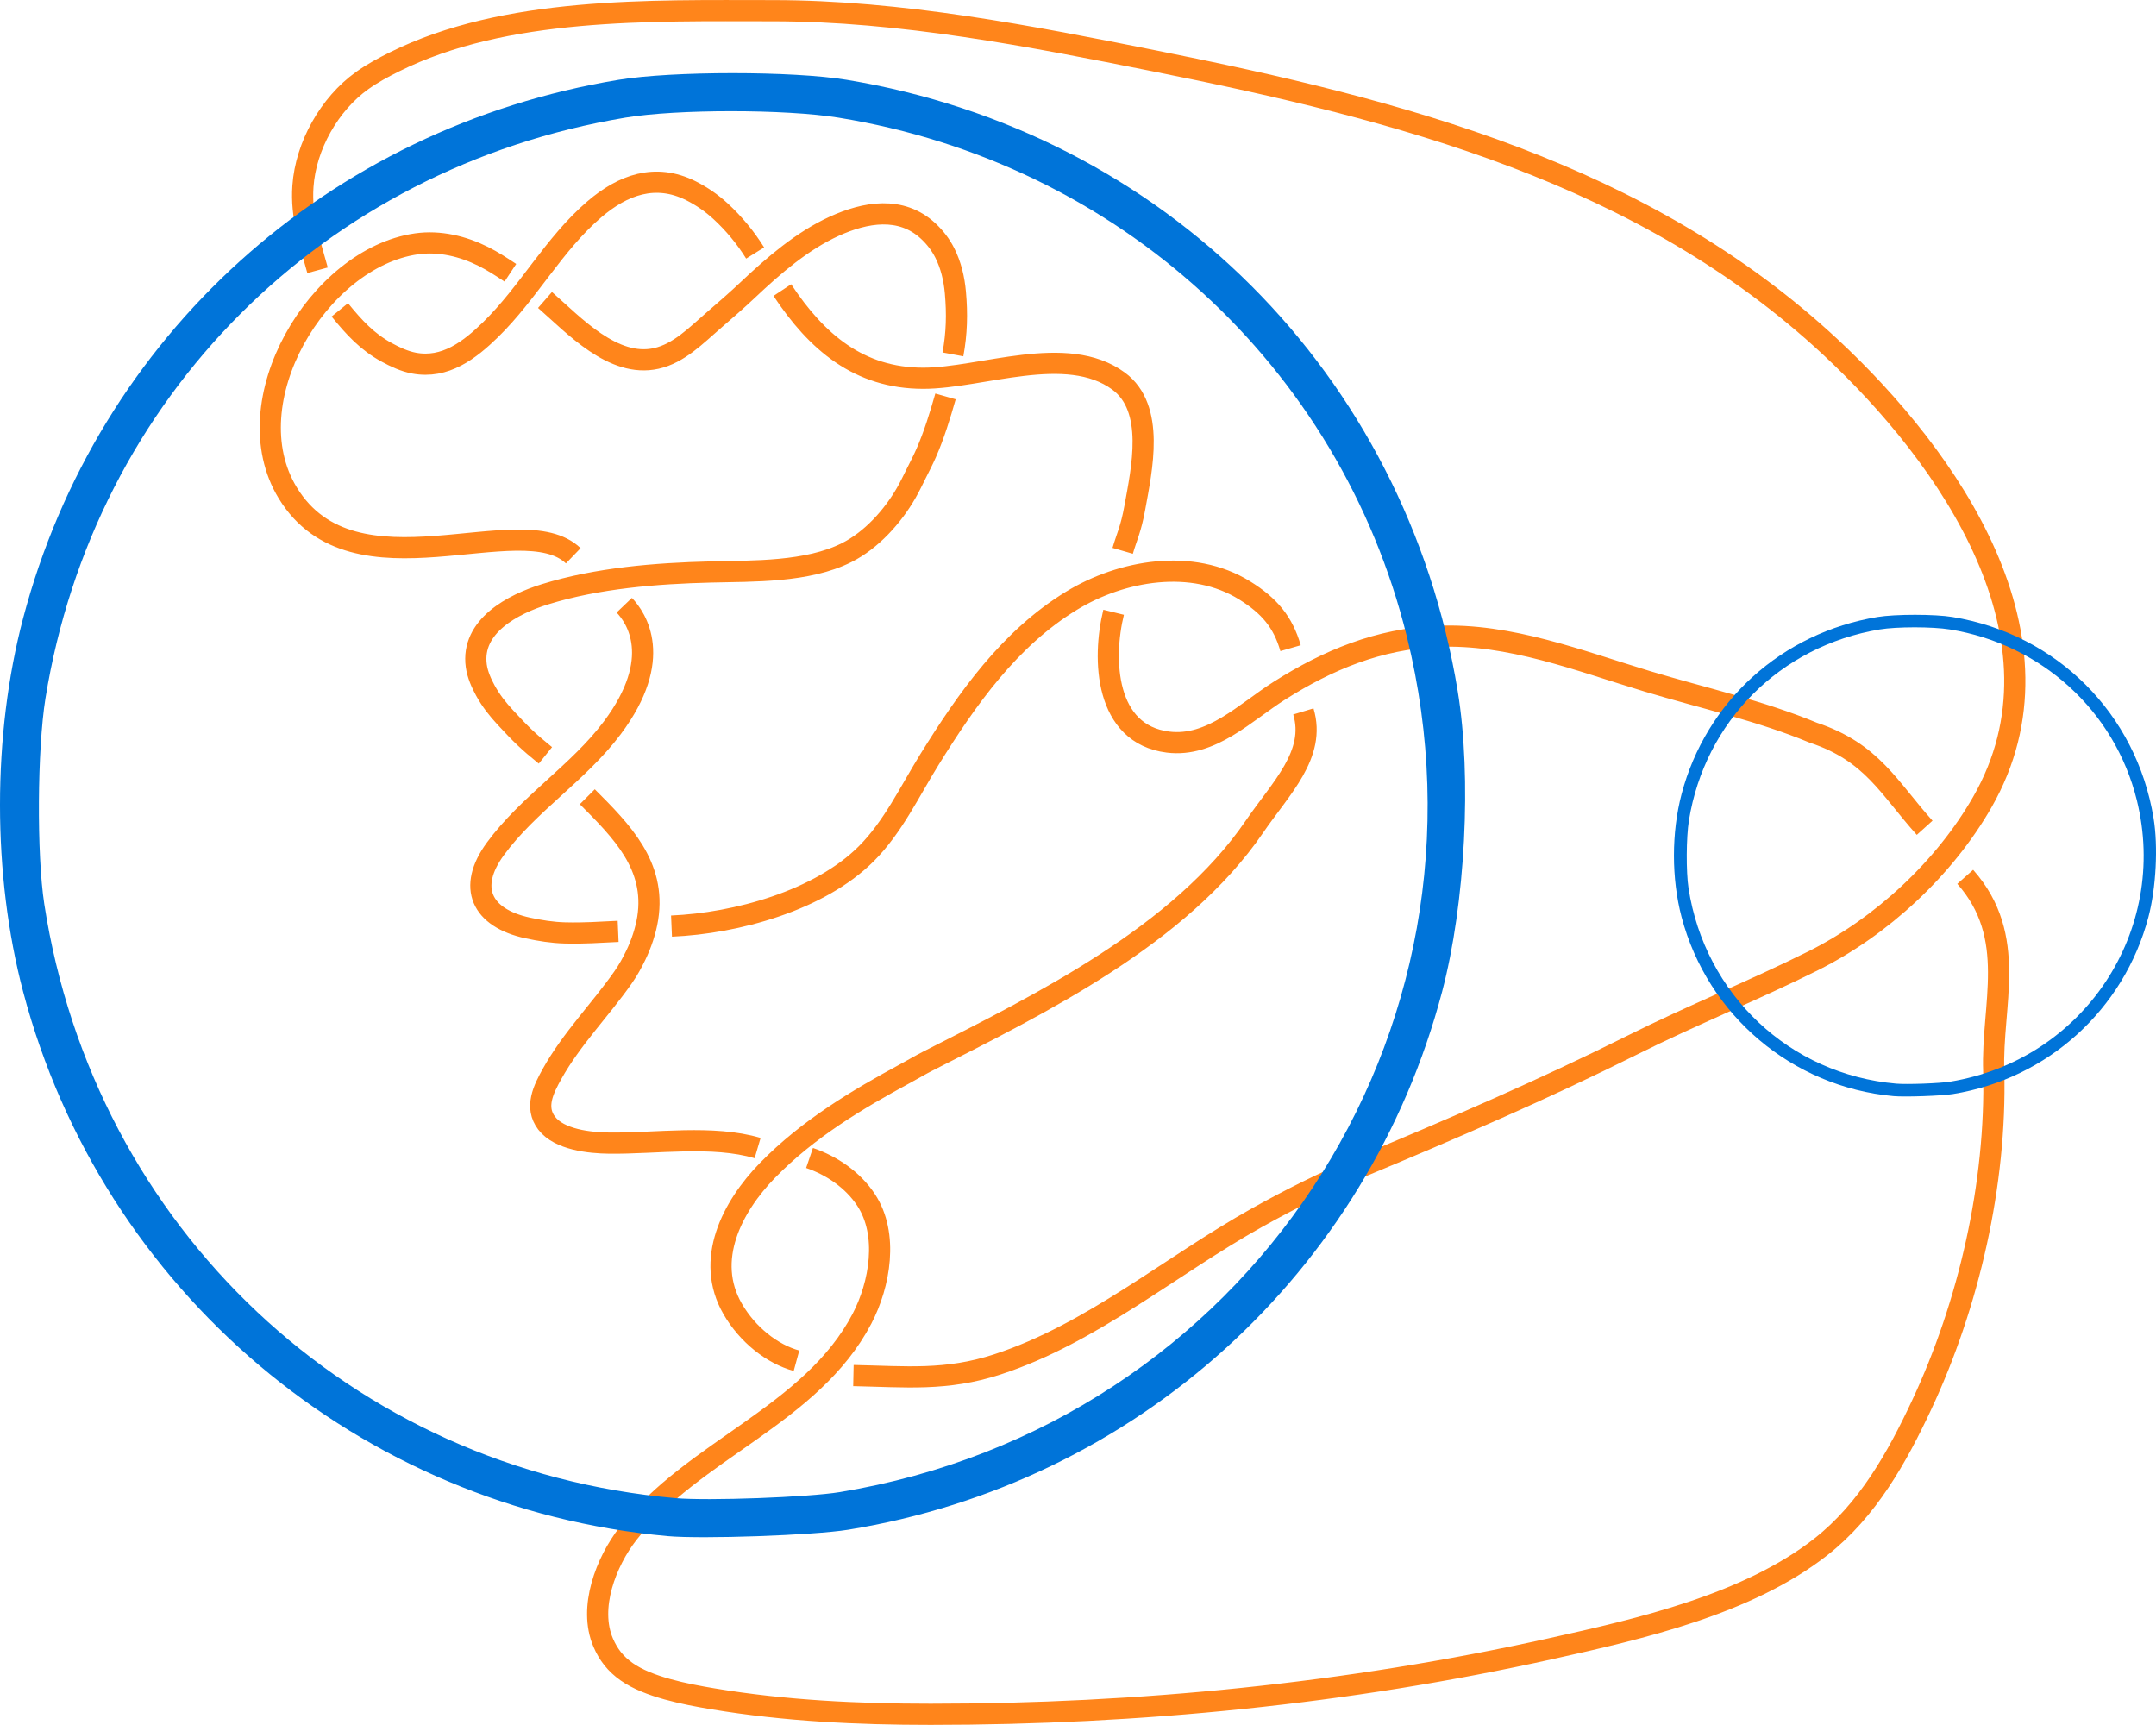
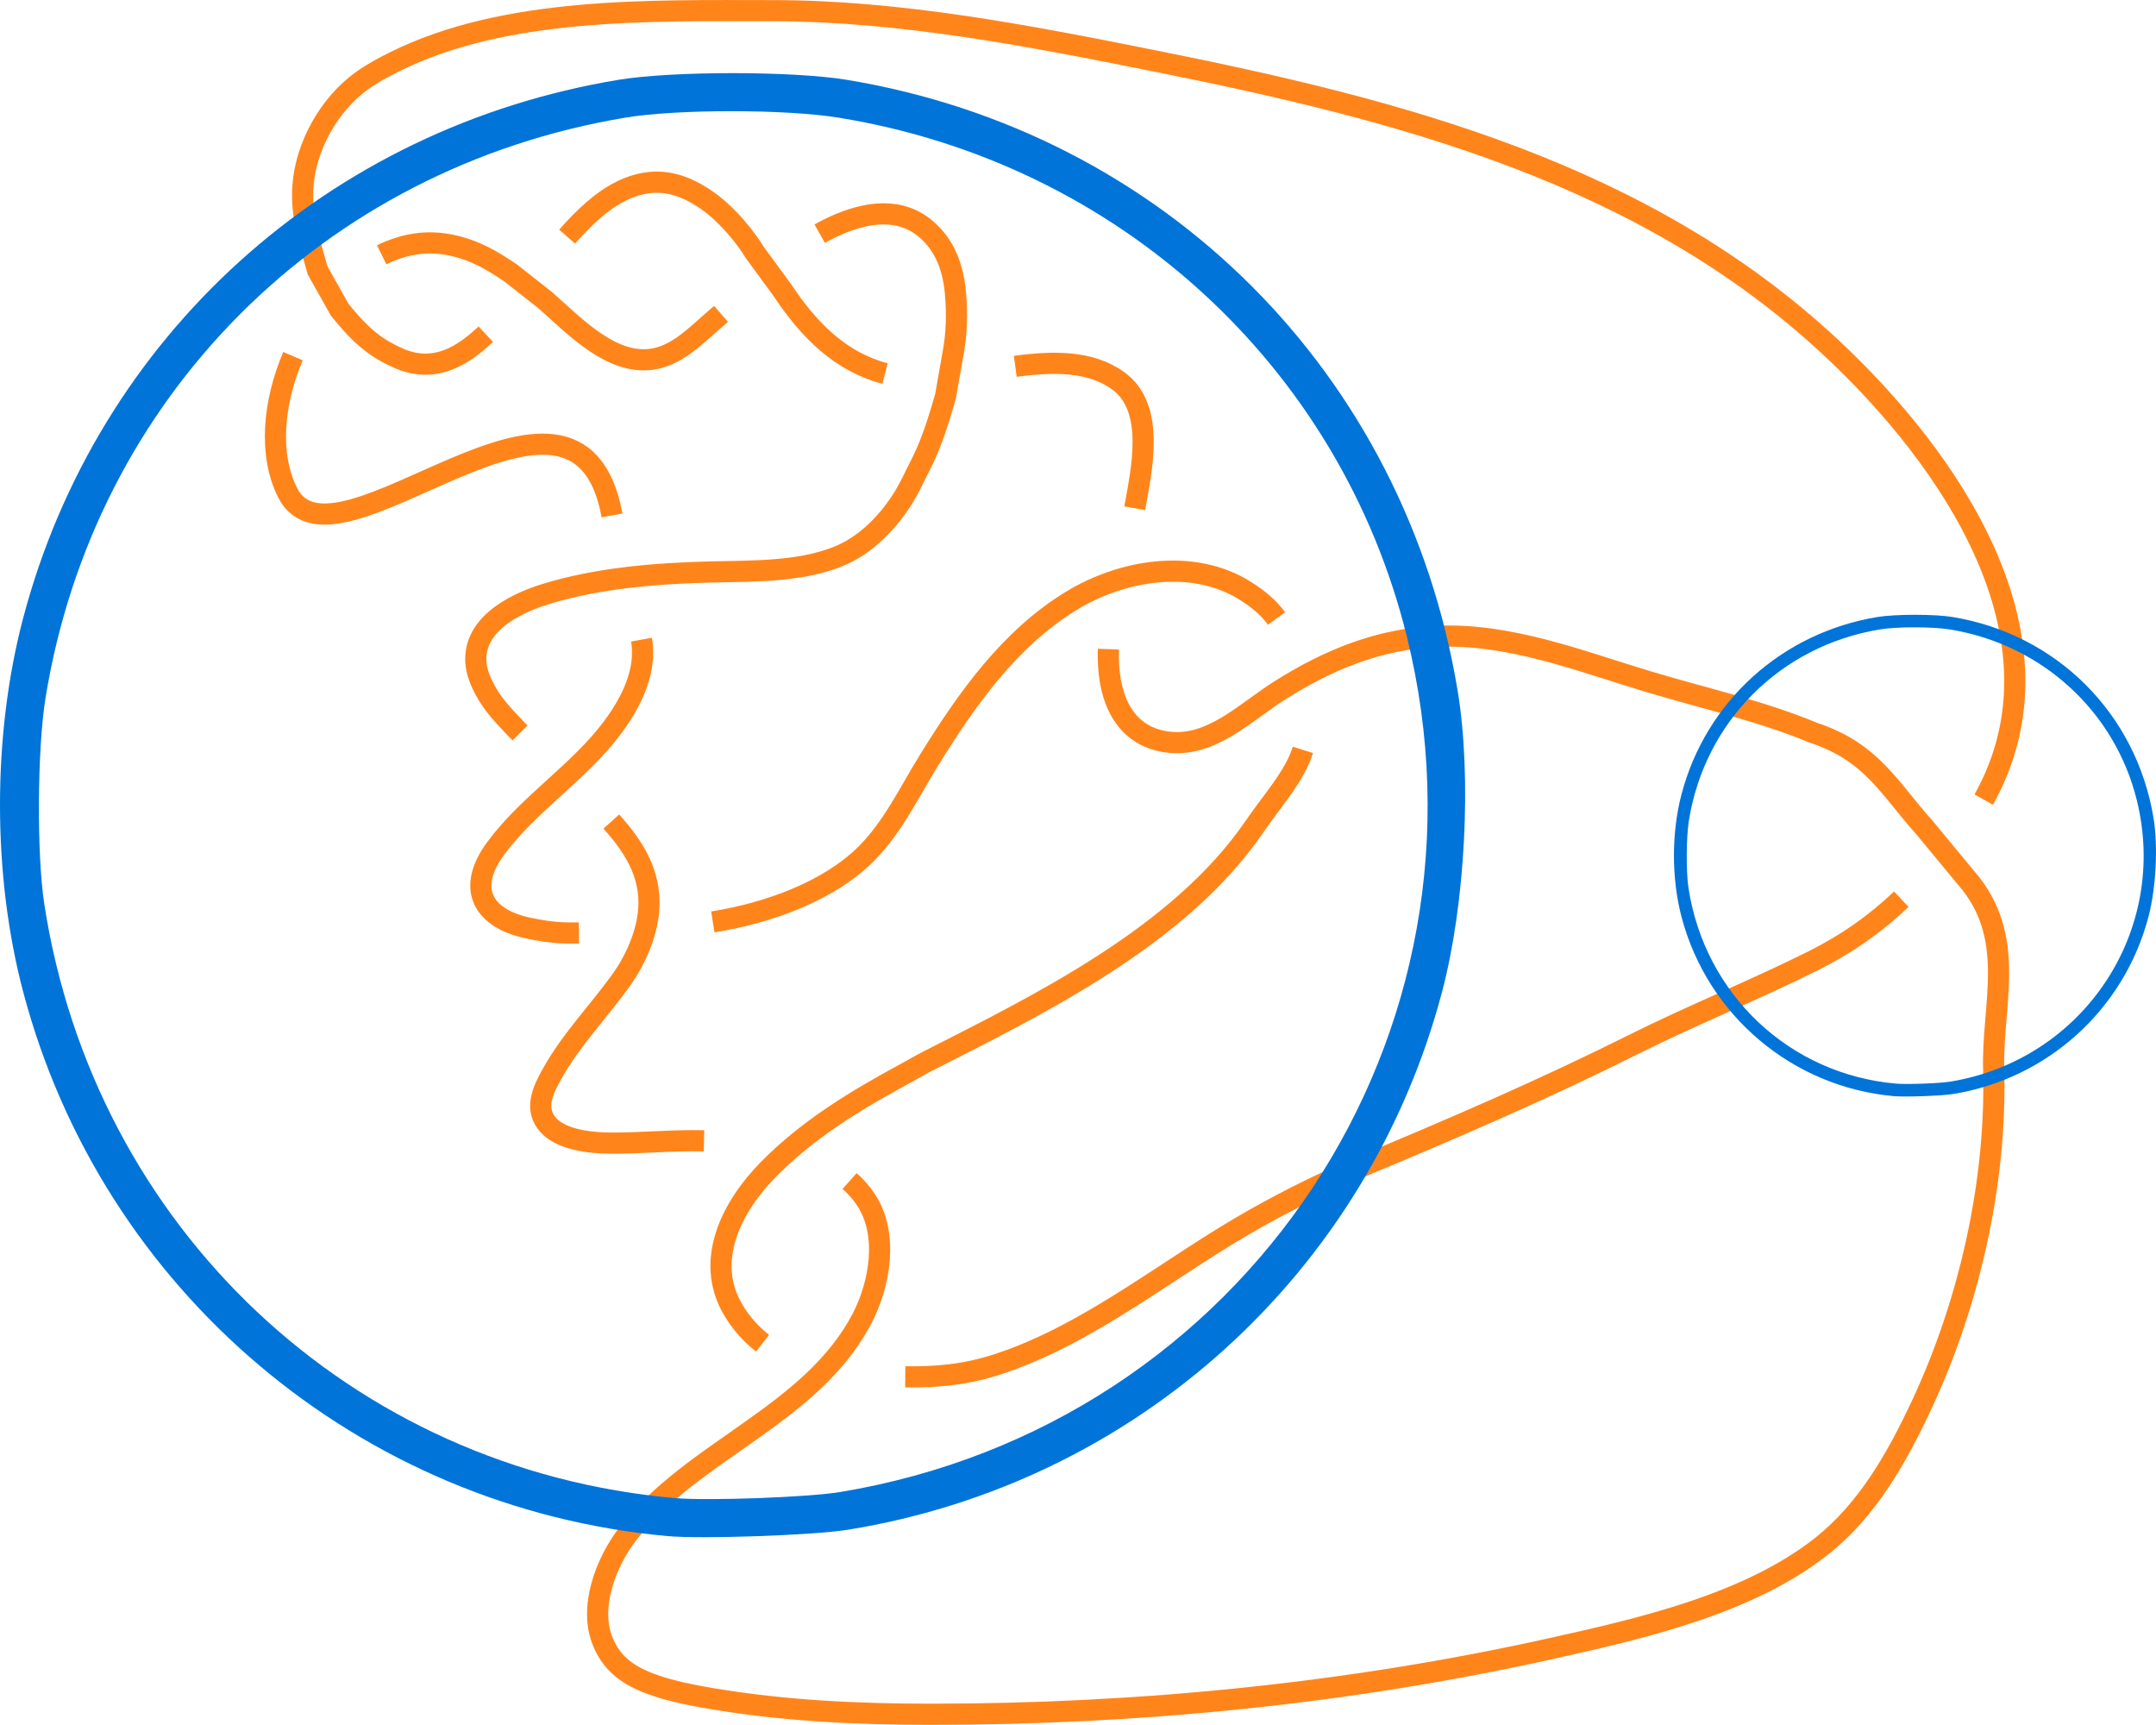
- <svg xmlns="http://www.w3.org/2000/svg" xml:space="preserve" viewBox="0 0 872.063 697.599">
-   <path d="M465.467-458.295c-3.162-11.587-6.77-21.74-5.91-34 1.143-16.32 10.702-33.243 23.91-42.702 4.21-3.016 8.69-5.396 13-7.545 44.932-22.411 103.497-20.753 153-20.753 51.905 0 104.225 10.242 155 20.4 98.92 19.788 197.318 45.19 273 115.69 48.048 44.757 99.157 117.94 61.42 183.91-15.411 26.944-40.832 50.452-68.42 64.247-23.533 11.766-48.944 21.971-73 34-36.294 18.146-73.44 34.13-111 49.764-13.837 5.76-27.748 12.735-41 20.128-34.775 19.4-66.949 46.942-105 59.342-20.743 6.76-37.026 4.957-58.25 4.519m-207.75-431c5.841 7.173 11.122 12.923 19 17.207 3.386 1.842 7.108 3.591 11 4.325 12.602 2.377 22.5-5.242 31-13.547 15.382-15.029 25.59-34.64 42-48.685 11.487-9.832 24.603-14.688 39-7.49a52.7 52.7 0 0 1 12 8.283 81.7 81.7 0 0 1 14 16.907m-85 19c11.746 10.262 27.56 27.532 45 23.645 9.172-2.044 16.122-9.283 23-15.222 4.716-4.073 9.469-8.18 14-12.459 10.532-9.945 22.027-19.872 35-25.786 12.451-5.677 26.972-8.308 37.984 1.927 2.818 2.619 5.037 5.524 6.739 8.895 2.495 4.943 3.78 10.433 4.277 16 .766 8.593.585 16.458-1 25M568.9-342.831c-21.076-20.29-88.65 18.677-115.507-25.464-22.4-36.818 12.32-95.02 52.074-100.7 9.426-1.347 18.92 1.03 27 5.07 3.894 1.947 7.179 4.102 11 6.63m110 7c13.849 20.957 30.936 35.66 57 35.66 23.576 0 57.972-14.302 78.984 1.13 14.971 10.994 9.385 35.747 6.591 51.21-1.593 8.82-3.257 11.737-4.913 17.457m-71.662-62.457c-2.173 7.656-4.67 15.78-7.862 23-1.254 2.836-2.496 5.209-3.891 8-1.4 2.8-2.561 5.276-4.12 8-5.476 9.57-14.117 19.172-24.127 24.19-15.933 7.985-37.527 7.396-55 7.824-22.079.541-45.793 2.44-67 9.011-12.96 4.016-30.03 12.887-27.79 28.975.484 3.473 2.062 7.04 3.693 10 2.26 4.1 4.85 7.4 8.187 11 6.14 6.626 9.07 9.529 16.083 15.182m51.004 69.046c26.212-1.126 59.836-10.32 78.783-29.268 10.766-10.765 17.526-25.148 25.464-37.96 15.206-24.542 32.471-49.103 57.576-64.385 20.309-12.363 48.814-17.298 70-4.148 10.052 6.24 15.51 12.796 18.566 23.358M589.53-322.845c4.777 4.992 16.21 21.454-4.809 49.55-13.621 18.207-33.97 30.771-47.33 49-11.394 15.543-5.75 27.903 13.076 31.985 4.858 1.054 10.027 1.878 15 2 8.433.207 13.21-.262 21.584-.621m200.416-129.062c-4.688 19.027-3.5 49.328 22 52.513 17.518 2.187 31.312-12.094 45-20.762 19.7-12.477 40.214-20.981 64-22.014 29.216-1.268 57.543 9.97 85 18.24 22.148 6.673 45.668 11.855 67 20.732 23.842 7.91 30.508 22.303 45.049 38.453m-251.304-47.053c5.24 17.368-9.157 31.054-19.774 46.589-30.179 44.156-86.655 71.704-131.971 94.756-3.288 1.672-5.894 3.255-9 4.935-19.722 10.667-39.68 22.589-55.986 39.309-14.42 14.787-25.478 36.285-14.135 56 6.082 10.57 16.112 18.348 25.845 21.011M574.586-245.38c13.904 13.904 27.782 27.855 24.442 49.086-.808 5.132-2.657 10.549-4.82 15-1.571 3.23-3.028 5.925-5.181 9-9.252 13.209-20.79 24.793-28.699 39-3.422 6.148-7.129 13.44-2.209 19.895 5.135 6.737 17.393 8.006 25.348 8.1 18.872.225 41.802-3.374 60 2.005m488.456-109.694c21.553 24.303 10.548 52.018 11.529 78.694 1.115 45.526-10.084 94.219-29.205 135-9.832 20.968-21.726 42.41-40.78 57.332-29.61 23.188-72.877 33.07-109 41.092-82.256 18.269-166.885 26.576-251 26.576-29.528 0-58.827-1.385-88-6.247-11.317-1.886-26.232-4.784-34.986-10.974-4.47-3.161-7.389-6.895-9.482-11.78-6.067-14.154 1.21-32.678 9.981-44 26.316-33.965 74.294-47.945 94.702-87 7.248-13.869 10.804-34.108 1.677-48-5.386-8.196-14.01-13.975-22.892-17" class="stroke-orange fill-orange" style="fill:none;stroke:#ff851b;stroke-width:8.561;stroke-dasharray:none" transform="translate(-337.026 567.614)" />
-   <path d="M752.604 319.705c-40.02-3.626-73.496-31.903-83.754-70.747-4.013-15.198-4.013-33.368 0-48.566 9.68-36.655 39.638-63.734 77.404-69.965 6.992-1.154 22.642-1.154 29.634 0 41.256 6.807 72.624 38.175 79.432 79.432 1.85 11.21.997 27.642-2.028 39.1-9.658 36.57-39.812 63.871-77.228 69.92-4.454.72-18.982 1.232-23.46.826m22.402-5.72c52.755-8.696 86.476-59.58 73.701-111.214-8.705-35.184-37.597-61.553-73.878-67.425-6.898-1.117-21.006-1.118-27.693-.002-39.312 6.558-69.068 36.348-75.385 75.471-1.068 6.615-1.148 20.3-.155 26.737 6.488 42.08 39.945 73.561 82.067 77.22 4.23.367 17.253-.113 21.343-.787z" class="stroke-blue fill-blue" style="display:inline;mix-blend-mode:normal;fill:#0074d9;fill-opacity:1;stroke:none;stroke-width:.353;stroke-opacity:1" transform="translate(-2071.917 -373.58)scale(3.11173)" />
-   <path d="M752.604 319.705c-40.02-3.626-73.496-31.903-83.754-70.747-4.013-15.198-4.013-33.368 0-48.566 9.68-36.655 39.638-63.734 77.404-69.965 6.992-1.154 22.642-1.154 29.634 0 41.256 6.807 72.624 38.175 79.432 79.432 1.85 11.21.997 27.642-2.028 39.1-9.658 36.57-39.812 63.871-77.228 69.92-4.454.72-18.982 1.232-23.46.826m22.402-5.72c52.755-8.696 86.476-59.58 73.701-111.214-8.705-35.184-37.597-61.553-73.878-67.425-6.898-1.117-21.006-1.118-27.693-.002-39.312 6.558-69.068 36.348-75.385 75.471-1.068 6.615-1.148 20.3-.155 26.737 6.488 42.08 39.945 73.561 82.067 77.22 4.23.367 17.253-.113 21.343-.787z" class="stroke-blue fill-blue" style="display:inline;mix-blend-mode:normal;fill:#0074d9;fill-opacity:1;stroke:none;stroke-width:.353;stroke-opacity:1" transform="matrix(1.0238 0 0 1.0238 -4.604 116.002)" />
+ <svg xmlns="http://www.w3.org/2000/svg" xml:space="preserve" viewBox="0 0 872.07 697.599" version="1.1" id="svg3" width="872.07" height="697.599">
+   <defs id="defs3" />
+   <g id="svg3-3" transform="translate(0.00191887,-3.3050861e-4)">
+     <path d="M 1315.083,-3.937 C 1304.05,6.439 1293.075,14.148 1279.467,20.952 c -23.533,11.766 -48.944,21.971 -73,34 -36.294,18.146 -73.44,34.13 -111,49.764 -13.837,5.76 -27.748,12.735 -41,20.128 -34.775,19.4 -66.949,46.942 -105,59.342 -13.445,4.382 -25.016,5.166 -37.273,5.056 m -57.714,-13.608 c -4.717,-3.664 -8.963,-8.417 -12.134,-13.929 -11.343,-19.715 -0.285,-41.213 14.135,-56 16.306,-16.72 36.264,-28.642 55.986,-39.309 3.106,-1.68 5.712,-3.263 9,-4.935 45.316,-23.052 101.792,-50.6 131.971,-94.756 7.257,-10.619 16.28,-20.374 19.591,-31.031 m -10.652,-53.129 c -3.128,-4.316 -7.305,-7.894 -12.91,-11.373 -21.186,-13.15 -49.691,-8.215 -70,4.148 -25.105,15.282 -42.37,39.843 -57.576,64.385 -7.938,12.812 -14.698,27.195 -25.464,37.96 C 881.327,-7.235 856.907,1.671 834.344,5.235 M 780.189,9.731 c -1.756,0.02 -3.626,0.01 -5.722,-0.041 -4.973,-0.122 -10.142,-0.946 -15,-2 -18.826,-4.082 -24.47,-16.442 -13.076,-31.985 13.36,-18.229 33.709,-30.793 47.33,-49 11.467,-15.328 13.275,-27.194 11.775,-35.623 m -11.912,-50.241 c -14.066,-76.991 -111.867,29.032 -131.191,-9.136 -7.761,-15.33 -5.917,-36.364 2.138,-55.279 m 35.875,-40.99 c 4.488,-2.208 9.196,-3.736 14.06,-4.431 9.426,-1.347 18.92,1.03 27,5.07 3.894,1.947 7.179,4.102 11,6.63 l 14,11 c 11.746,10.262 27.56,27.532 45,23.645 9.172,-2.044 16.122,-9.283 23,-15.222 1.072,-0.926 2.147,-1.854 3.22,-2.786 m 39.892,-32.458 c 1.929,-1.086 3.891,-2.091 5.888,-3.002 12.451,-5.677 26.972,-8.308 37.984,1.927 2.818,2.619 5.037,5.524 6.739,8.895 2.495,4.943 3.78,10.433 4.277,16 0.766,8.593 0.585,16.458 -1,25 l -3,17 c -2.173,7.656 -4.67,15.78 -7.862,23 -1.254,2.836 -2.496,5.209 -3.891,8 -1.4,2.8 -2.561,5.276 -4.12,8 -5.476,9.57 -14.117,19.172 -24.127,24.19 -15.933,7.985 -37.527,7.396 -55,7.824 -22.079,0.541 -45.793,2.44 -67,9.011 -12.96,4.016 -30.03,12.887 -27.79,28.975 0.484,3.473 2.062,7.04 3.693,10 2.26,4.1 4.85,7.4 8.187,11 2.256,2.435 4.079,4.367 5.83,6.117 m 36.899,35.84 c 9.839,10.922 17.287,22.87 14.742,39.044 -0.808,5.132 -2.657,10.549 -4.82,15 -1.571,3.23 -3.028,5.925 -5.181,9 -9.252,13.209 -20.79,24.793 -28.699,39 -3.422,6.148 -7.129,13.44 -2.209,19.895 5.135,6.737 17.393,8.006 25.348,8.1 11.893,0.142 25.398,-1.235 38.315,-0.927 m 58.899,16.261 c 2.535,2.254 4.803,4.815 6.679,7.669 9.127,13.892 5.571,34.131 -1.677,48 -20.408,39.055 -68.386,53.035 -94.702,87 -8.771,11.322 -16.048,29.846 -9.981,44 2.093,4.885 5.012,8.619 9.482,11.78 8.754,6.19 23.669,9.088 34.986,10.974 29.173,4.862 58.472,6.247 88,6.247 84.115,0 168.744,-8.307 251,-26.576 36.123,-8.022 79.39,-17.904 109,-41.092 19.054,-14.922 30.948,-36.364 40.78,-57.332 19.121,-40.781 30.32,-89.474 29.205,-135 -0.981,-26.676 10.024,-54.391 -11.529,-78.694 l -16.407,-19.842 c -14.541,-16.15 -21.207,-30.543 -45.049,-38.453 -21.332,-8.877 -44.852,-14.059 -67,-20.732 -27.457,-8.27 -55.784,-19.508 -85,-18.24 -23.786,1.033 -44.3,9.537 -64,22.014 -13.688,8.668 -27.482,22.949 -45,20.762 -19.454,-2.43 -24.758,-20.642 -24.098,-37.59 M 1005,-162.064 c 0.014,-0.077 0.028,-0.154 0.042,-0.231 2.794,-15.463 8.38,-40.216 -6.591,-51.21 -11.303,-8.301 -26.479,-7.999 -41.76,-5.946 m -52.671,2.908 c -17.729,-4.619 -30.646,-17.245 -41.553,-33.751 l -11,-15 c -3.885,-6.24 -8.594,-11.927 -14,-16.907 -3.597,-3.304 -7.636,-6.091 -12,-8.283 -14.397,-7.198 -27.513,-2.342 -39,7.49 -3.99,3.415 -7.613,7.158 -11.032,11.085 m -32.913,39.461 c -8.061,7.534 -17.402,13.883 -29.054,11.686 -3.892,-0.734 -7.614,-2.483 -11,-4.325 -7.878,-4.284 -13.159,-10.034 -19,-17.207 l -9,-16 c -3.162,-11.587 -6.77,-21.74 -5.91,-34 1.143,-16.32 10.702,-33.243 23.91,-42.702 4.21,-3.016 8.69,-5.396 13,-7.545 44.932,-22.411 103.497,-20.753 153,-20.753 51.905,0 104.225,10.242 155,20.4 98.92,19.788 197.318,45.19 273,115.69 47.821,44.546 98.675,117.25 61.948,182.976" class="stroke-orange fill-orange" style="fill:none;stroke:#ff851b;stroke-width:8.561;stroke-dasharray:none" transform="translate(-546.026,367.614)" id="path1" />
+     <path d="m 752.604,319.705 c -40.02,-3.626 -73.496,-31.903 -83.754,-70.747 -4.013,-15.198 -4.013,-33.368 0,-48.566 9.68,-36.655 39.638,-63.734 77.404,-69.965 6.992,-1.154 22.642,-1.154 29.634,0 41.256,6.807 72.624,38.175 79.432,79.432 1.85,11.21 0.997,27.642 -2.028,39.1 -9.658,36.57 -39.812,63.871 -77.228,69.92 -4.454,0.72 -18.982,1.232 -23.46,0.826 m 22.402,-5.72 c 52.755,-8.696 86.476,-59.58 73.701,-111.214 -8.705,-35.184 -37.597,-61.553 -73.878,-67.425 -6.898,-1.117 -21.006,-1.118 -27.693,-0.002 -39.312,6.558 -69.068,36.348 -75.385,75.471 -1.068,6.615 -1.148,20.3 -0.155,26.737 6.488,42.08 39.945,73.561 82.067,77.22 4.23,0.367 17.253,-0.113 21.343,-0.787 z" class="stroke-blue fill-blue" style="display:inline;mix-blend-mode:normal;fill:#0074d9;fill-opacity:1;stroke:none;stroke-width:0.353;stroke-opacity:1" transform="matrix(1.0238,0,0,1.0238,-4.604,116.002)" id="path2" />
+     <path d="m 752.604,319.705 c -40.02,-3.626 -73.496,-31.903 -83.754,-70.747 -4.013,-15.198 -4.013,-33.368 0,-48.566 9.68,-36.655 39.638,-63.734 77.404,-69.965 6.992,-1.154 22.642,-1.154 29.634,0 41.256,6.807 72.624,38.175 79.432,79.432 1.85,11.21 0.997,27.642 -2.028,39.1 -9.658,36.57 -39.812,63.871 -77.228,69.92 -4.454,0.72 -18.982,1.232 -23.46,0.826 m 22.402,-5.72 c 52.755,-8.696 86.476,-59.58 73.701,-111.214 -8.705,-35.184 -37.597,-61.553 -73.878,-67.425 -6.898,-1.117 -21.006,-1.118 -27.693,-0.002 -39.312,6.558 -69.068,36.348 -75.385,75.471 -1.068,6.615 -1.148,20.3 -0.155,26.737 6.488,42.08 39.945,73.561 82.067,77.22 4.23,0.367 17.253,-0.113 21.343,-0.787 z" class="stroke-blue fill-blue" style="display:inline;mix-blend-mode:normal;fill:#0074d9;fill-opacity:1;stroke:none;stroke-width:0.353;stroke-opacity:1" transform="matrix(3.11173,0,0,3.11173,-2071.917,-373.58)" id="path3" />
+   </g>
</svg>
